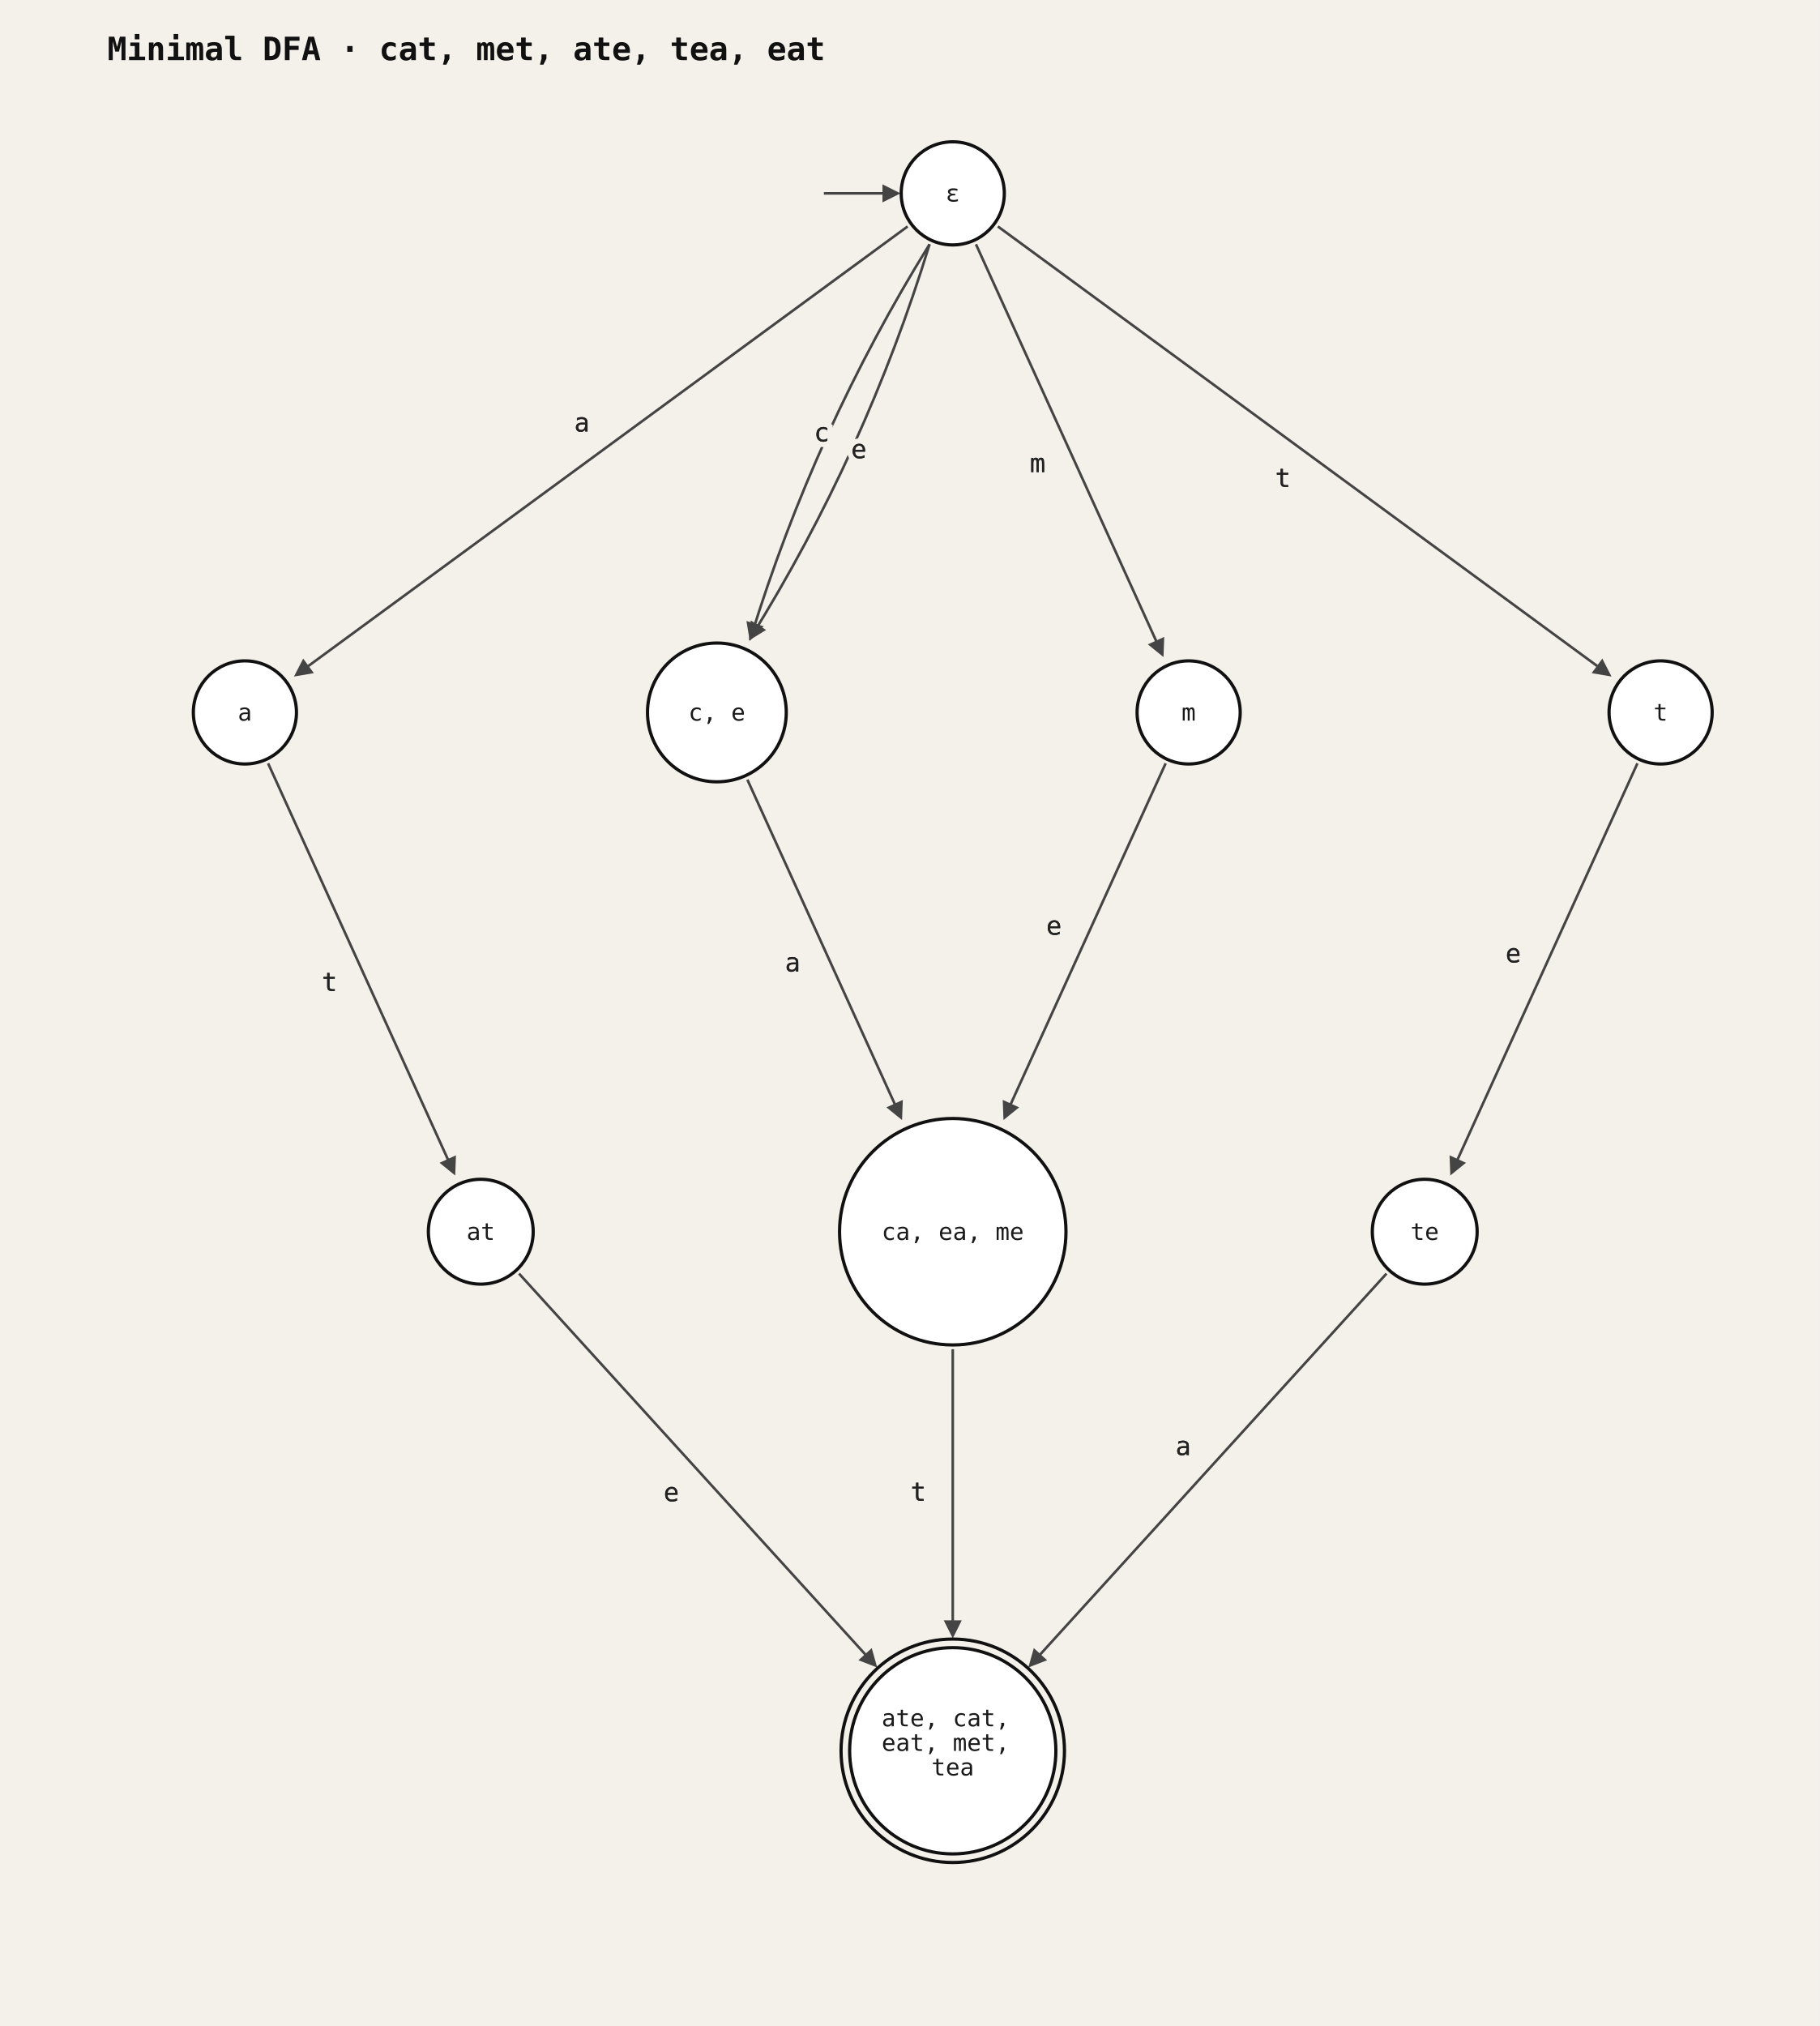
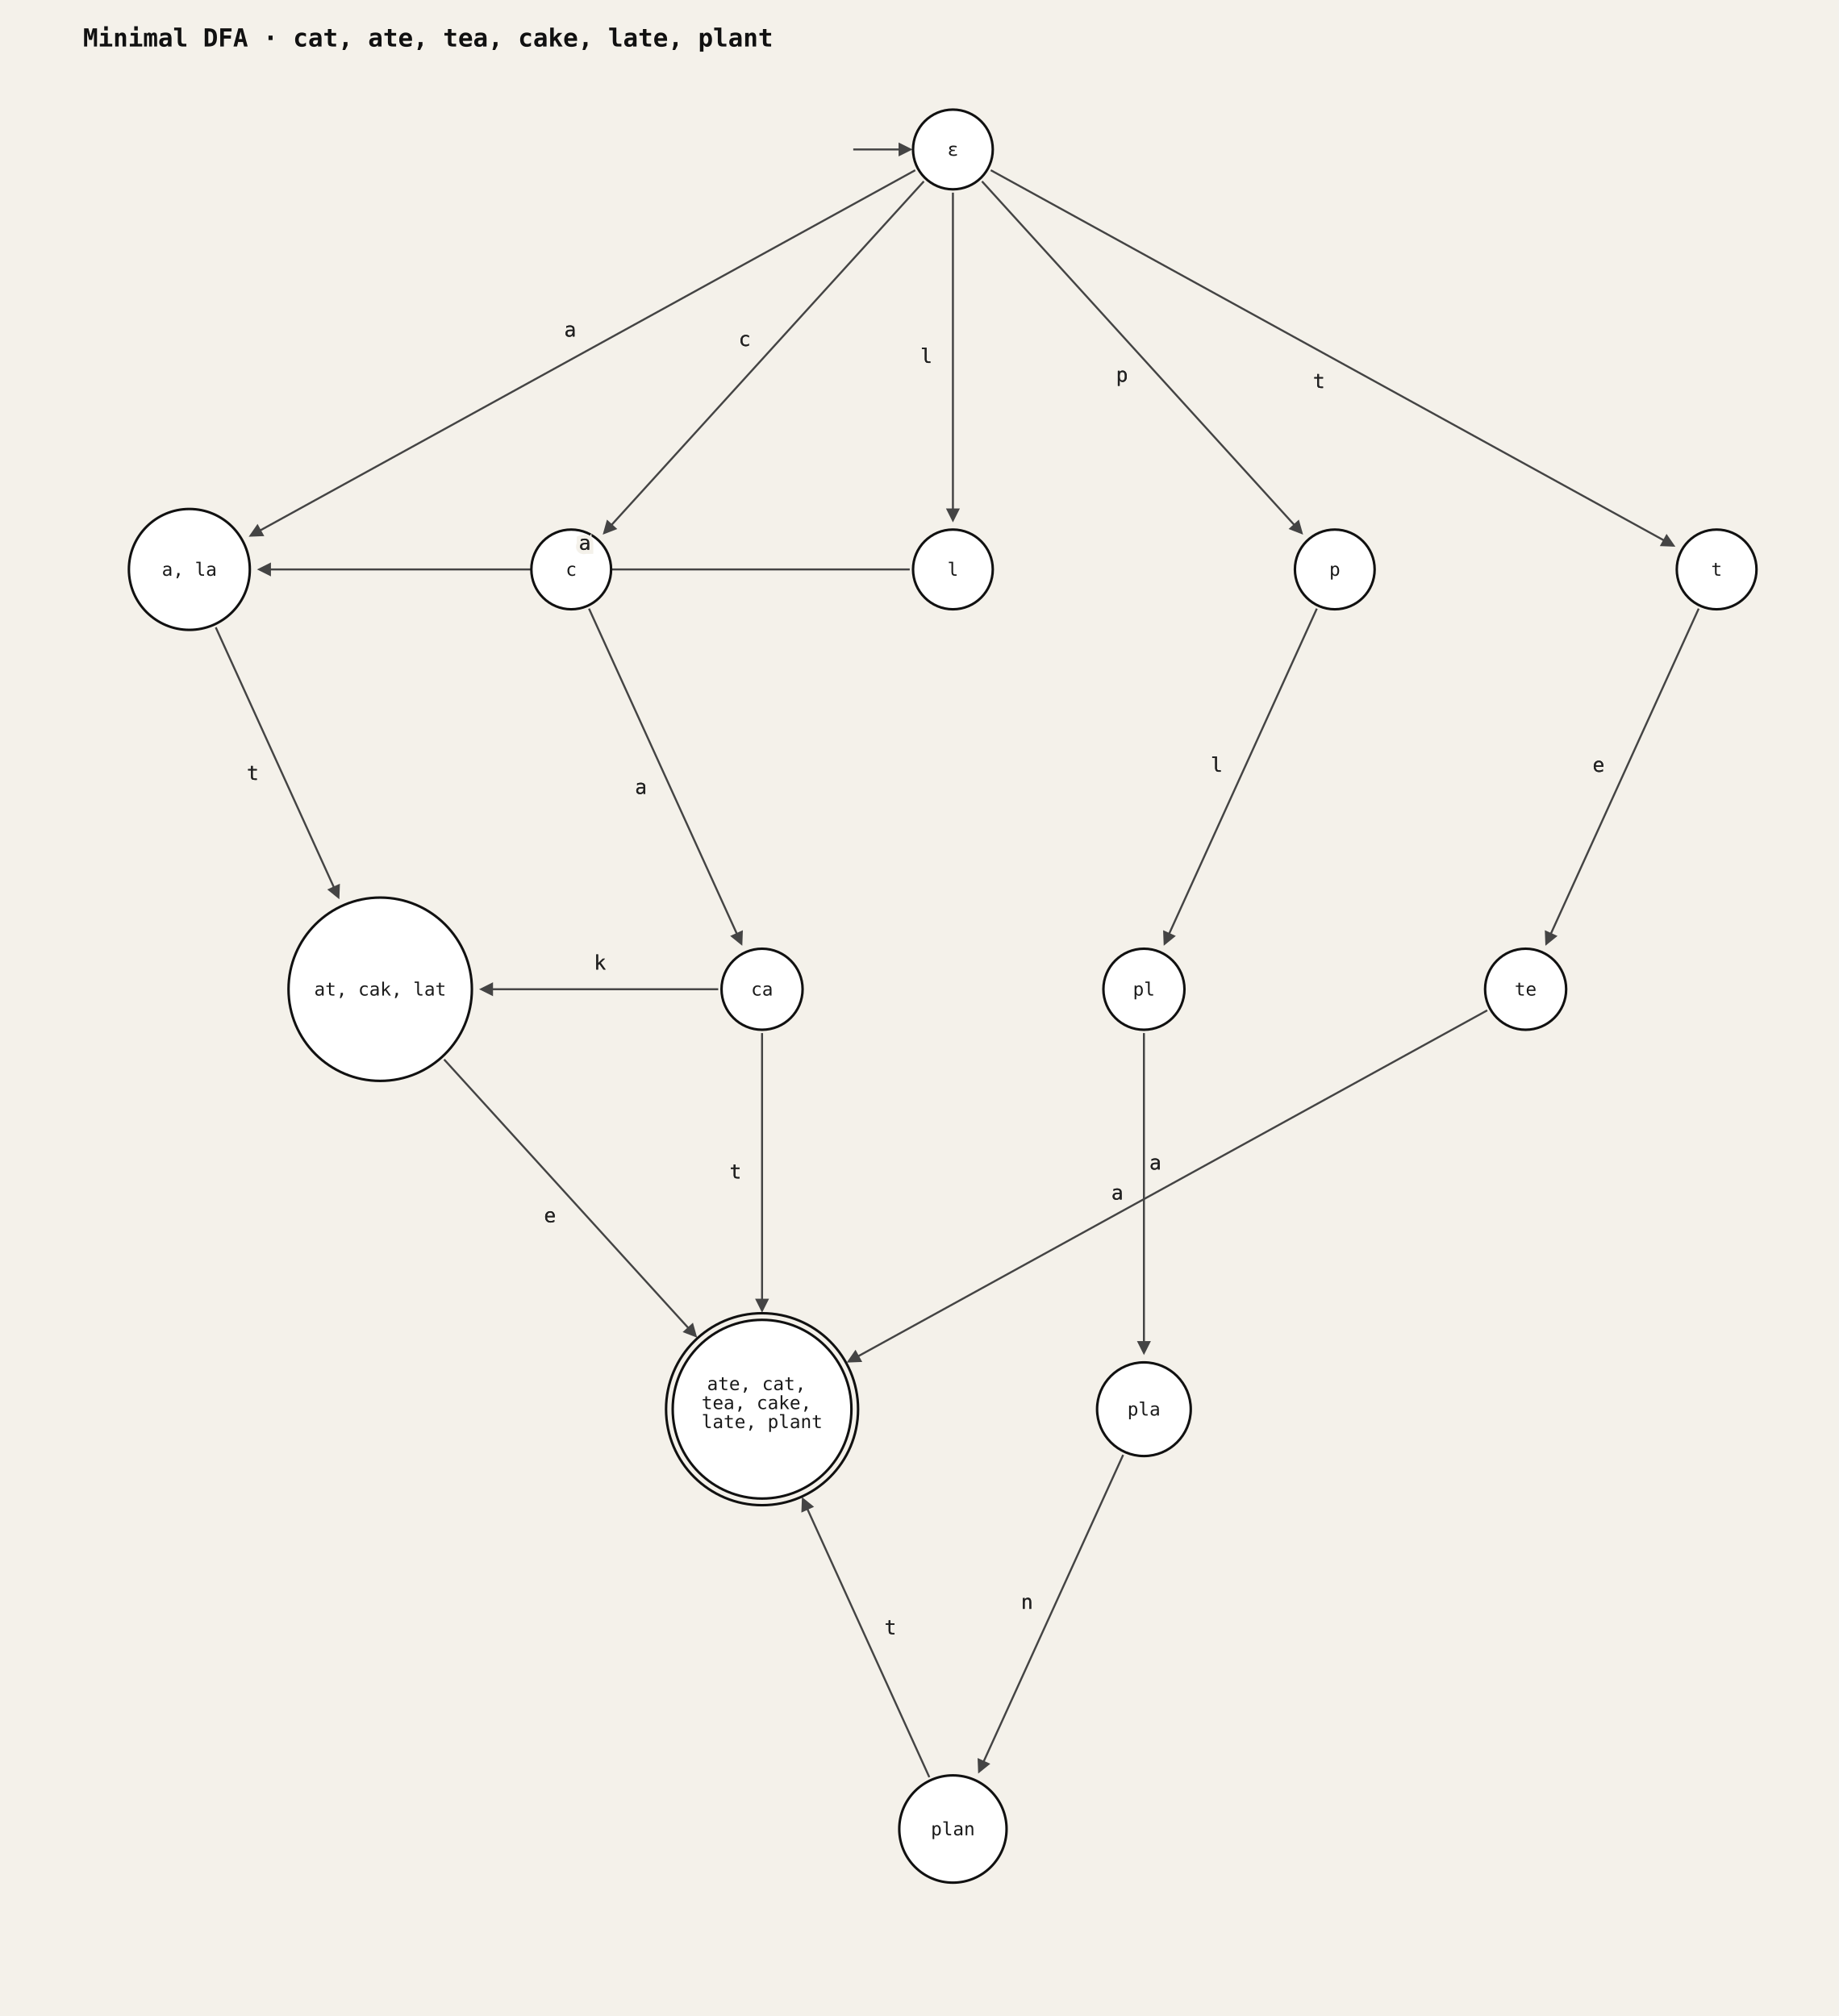
- <svg xmlns="http://www.w3.org/2000/svg" width="847" height="943" viewBox="0 0 847 943">
+ <svg xmlns="http://www.w3.org/2000/svg" width="1107" height="1214" viewBox="0 0 1107 1214">
  <style>text { font-family: ui-monospace, Consolas, monospace; font-size: 13px; fill: #111; }.edge-label { font-size: 12px; fill: #222; }.state-label { font-size: 11px; fill: #1a1a1a; }.title { font-size: 15px; font-weight: 600; fill: #111; }</style>
-   <rect x="0" y="0" width="847" height="943" fill="#f4f1ea" />
-   <text x="50" y="28" class="title">Minimal DFA · cat, met, ate, tea, eat</text>
+   <rect x="0" y="0" width="1107" height="1214" fill="#f4f1ea" />
+   <text x="50" y="28" class="title">Minimal DFA · cat, ate, tea, cake, late, plant</text>
  <defs>
    <marker id="arrow" viewBox="0 0 10 10" refX="8" refY="5" markerWidth="7" markerHeight="7" orient="auto-start-reverse">
      <path d="M 0 0 L 10 5 L 0 10 z" fill="#444" />
    </marker>
  </defs>
-   <path d="M 422.5 105.4 L 138.2 313.9" fill="none" stroke="#444" stroke-width="1.2" marker-end="url(#arrow)" />
-   <path d="M 432.7 113.7 Q 403.0 210.6 349.5 296.7" fill="none" stroke="#444" stroke-width="1.2" marker-end="url(#arrow)" />
-   <path d="M 432.7 113.7 Q 379.3 199.8 349.5 296.7" fill="none" stroke="#444" stroke-width="1.2" marker-end="url(#arrow)" />
-   <path d="M 454.3 113.7 L 540.9 304.3" fill="none" stroke="#444" stroke-width="1.2" marker-end="url(#arrow)" />
-   <path d="M 464.5 105.4 L 748.8 313.9" fill="none" stroke="#444" stroke-width="1.2" marker-end="url(#arrow)" />
-   <path d="M 124.8 355.3 L 211.2 545.6" fill="none" stroke="#444" stroke-width="1.2" marker-end="url(#arrow)" />
-   <path d="M 347.9 362.9 L 419.2 519.8" fill="none" stroke="#444" stroke-width="1.2" marker-end="url(#arrow)" />
-   <path d="M 542.6 355.3 L 467.8 519.8" fill="none" stroke="#444" stroke-width="1.2" marker-end="url(#arrow)" />
-   <path d="M 762.2 355.3 L 675.8 545.6" fill="none" stroke="#444" stroke-width="1.2" marker-end="url(#arrow)" />
-   <path d="M 241.6 592.8 L 407.2 774.9" fill="none" stroke="#444" stroke-width="1.2" marker-end="url(#arrow)" />
-   <path d="M 443.5 628.0 L 443.5 760.9" fill="none" stroke="#444" stroke-width="1.2" marker-end="url(#arrow)" />
-   <path d="M 645.4 592.8 L 479.8 774.9" fill="none" stroke="#444" stroke-width="1.2" marker-end="url(#arrow)" />
-   <line x1="383.5" y1="90.0" x2="417.5" y2="90.0" stroke="#444" stroke-width="1.2" marker-end="url(#arrow)" />
-   <circle cx="443.5" cy="90.0" r="24.0" fill="#ffffff" stroke="#111" stroke-width="1.5" />
-   <text x="443.5" y="90.0" text-anchor="middle" dominant-baseline="central" class="state-label" font-size="10px">ε</text>
-   <circle cx="114.0" cy="331.6" r="24.0" fill="#ffffff" stroke="#111" stroke-width="1.5" />
-   <text x="114.0" y="331.6" text-anchor="middle" dominant-baseline="central" class="state-label" font-size="10px">a</text>
-   <circle cx="333.7" cy="331.6" r="32.3" fill="#ffffff" stroke="#111" stroke-width="1.5" />
-   <text x="333.7" y="331.6" text-anchor="middle" dominant-baseline="central" class="state-label" font-size="10px">c, e</text>
-   <circle cx="553.3" cy="331.6" r="24.0" fill="#ffffff" stroke="#111" stroke-width="1.5" />
-   <text x="553.3" y="331.6" text-anchor="middle" dominant-baseline="central" class="state-label" font-size="10px">m</text>
-   <circle cx="773.0" cy="331.6" r="24.0" fill="#ffffff" stroke="#111" stroke-width="1.5" />
-   <text x="773.0" y="331.6" text-anchor="middle" dominant-baseline="central" class="state-label" font-size="10px">t</text>
-   <circle cx="223.8" cy="573.3" r="24.4" fill="#ffffff" stroke="#111" stroke-width="1.5" />
-   <text x="223.8" y="573.3" text-anchor="middle" dominant-baseline="central" class="state-label" font-size="10px">at</text>
-   <circle cx="443.5" cy="573.3" r="52.7" fill="#ffffff" stroke="#111" stroke-width="1.5" />
-   <text x="443.5" y="573.3" text-anchor="middle" dominant-baseline="central" class="state-label" font-size="9px">ca, ea, me</text>
-   <circle cx="663.2" cy="573.3" r="24.4" fill="#ffffff" stroke="#111" stroke-width="1.5" />
-   <text x="663.2" y="573.3" text-anchor="middle" dominant-baseline="central" class="state-label" font-size="10px">te</text>
-   <circle cx="443.5" cy="814.9" r="52.0" fill="none" stroke="#111" stroke-width="1.5" />
-   <circle cx="443.5" cy="814.9" r="48.0" fill="#ffffff" stroke="#111" stroke-width="1.5" />
-   <text x="443.5" y="803.5" text-anchor="middle" class="state-label" font-size="8px">
-     <tspan x="443.5" dy="0">ate, cat,</tspan>
-     <tspan x="443.5" dy="11.44">eat, met,</tspan>
-     <tspan x="443.5" dy="11.44">tea</tspan>
+   <path d="M 551.0 102.5 L 151.2 322.4" fill="none" stroke="#444" stroke-width="1.2" marker-end="url(#arrow)" />
+   <path d="M 556.2 109.2 L 364.0 320.7" fill="none" stroke="#444" stroke-width="1.2" marker-end="url(#arrow)" />
+   <path d="M 573.7 116.0 L 573.7 312.9" fill="none" stroke="#444" stroke-width="1.2" marker-end="url(#arrow)" />
+   <path d="M 591.2 109.2 L 783.4 320.7" fill="none" stroke="#444" stroke-width="1.2" marker-end="url(#arrow)" />
+   <path d="M 596.5 102.5 L 1007.2 328.4" fill="none" stroke="#444" stroke-width="1.2" marker-end="url(#arrow)" />
+   <path d="M 129.9 377.8 L 203.6 540.0" fill="none" stroke="#444" stroke-width="1.2" marker-end="url(#arrow)" />
+   <path d="M 354.6 366.5 L 446.2 568.0" fill="none" stroke="#444" stroke-width="1.2" marker-end="url(#arrow)" />
+   <path d="M 547.7 342.9 L 156.4 342.9" fill="none" stroke="#444" stroke-width="1.2" marker-end="url(#arrow)" />
+   <path d="M 792.8 366.5 L 701.3 568.0" fill="none" stroke="#444" stroke-width="1.2" marker-end="url(#arrow)" />
+   <path d="M 1022.7 366.5 L 931.1 568.0" fill="none" stroke="#444" stroke-width="1.2" marker-end="url(#arrow)" />
+   <path d="M 267.4 638.0 L 418.6 804.3" fill="none" stroke="#444" stroke-width="1.2" marker-end="url(#arrow)" />
+   <path d="M 432.4 595.7 L 290.1 595.7" fill="none" stroke="#444" stroke-width="1.2" marker-end="url(#arrow)" />
+   <path d="M 458.8 622.1 L 458.8 788.8" fill="none" stroke="#444" stroke-width="1.2" marker-end="url(#arrow)" />
+   <path d="M 688.7 622.1 L 688.7 814.3" fill="none" stroke="#444" stroke-width="1.2" marker-end="url(#arrow)" />
+   <path d="M 895.4 608.4 L 511.2 819.7" fill="none" stroke="#444" stroke-width="1.2" marker-end="url(#arrow)" />
+   <path d="M 676.2 876.1 L 589.6 1066.5" fill="none" stroke="#444" stroke-width="1.2" marker-end="url(#arrow)" />
+   <path d="M 559.5 1070.2 L 483.5 903.0" fill="none" stroke="#444" stroke-width="1.2" marker-end="url(#arrow)" />
+   <line x1="513.7" y1="90.0" x2="547.7" y2="90.0" stroke="#444" stroke-width="1.2" marker-end="url(#arrow)" />
+   <circle cx="573.7" cy="90.0" r="24.0" fill="#ffffff" stroke="#111" stroke-width="1.5" />
+   <text x="573.7" y="90.0" text-anchor="middle" dominant-baseline="central" class="state-label" font-size="10px">ε</text>
+   <circle cx="114.0" cy="342.9" r="36.4" fill="#ffffff" stroke="#111" stroke-width="1.5" />
+   <text x="114.0" y="342.9" text-anchor="middle" dominant-baseline="central" class="state-label" font-size="10px">a, la</text>
+   <circle cx="343.9" cy="342.9" r="24.0" fill="#ffffff" stroke="#111" stroke-width="1.5" />
+   <text x="343.9" y="342.9" text-anchor="middle" dominant-baseline="central" class="state-label" font-size="10px">c</text>
+   <circle cx="573.7" cy="342.9" r="24.0" fill="#ffffff" stroke="#111" stroke-width="1.5" />
+   <text x="573.7" y="342.9" text-anchor="middle" dominant-baseline="central" class="state-label" font-size="10px">l</text>
+   <circle cx="803.6" cy="342.9" r="24.0" fill="#ffffff" stroke="#111" stroke-width="1.5" />
+   <text x="803.6" y="342.9" text-anchor="middle" dominant-baseline="central" class="state-label" font-size="10px">p</text>
+   <circle cx="1033.5" cy="342.9" r="24.0" fill="#ffffff" stroke="#111" stroke-width="1.5" />
+   <text x="1033.5" y="342.9" text-anchor="middle" dominant-baseline="central" class="state-label" font-size="10px">t</text>
+   <circle cx="228.9" cy="595.7" r="55.2" fill="#ffffff" stroke="#111" stroke-width="1.5" />
+   <text x="228.9" y="595.7" text-anchor="middle" dominant-baseline="central" class="state-label" font-size="8px">at, cak, lat</text>
+   <circle cx="458.8" cy="595.7" r="24.4" fill="#ffffff" stroke="#111" stroke-width="1.5" />
+   <text x="458.8" y="595.7" text-anchor="middle" dominant-baseline="central" class="state-label" font-size="10px">ca</text>
+   <circle cx="688.7" cy="595.7" r="24.4" fill="#ffffff" stroke="#111" stroke-width="1.5" />
+   <text x="688.7" y="595.7" text-anchor="middle" dominant-baseline="central" class="state-label" font-size="10px">pl</text>
+   <circle cx="918.5" cy="595.7" r="24.4" fill="#ffffff" stroke="#111" stroke-width="1.5" />
+   <text x="918.5" y="595.7" text-anchor="middle" dominant-baseline="central" class="state-label" font-size="10px">te</text>
+   <circle cx="458.8" cy="848.6" r="57.8" fill="none" stroke="#111" stroke-width="1.5" />
+   <circle cx="458.8" cy="848.6" r="53.8" fill="#ffffff" stroke="#111" stroke-width="1.5" />
+   <text x="458.8" y="837.1" text-anchor="middle" class="state-label" font-size="8px">
+     <tspan x="458.8" dy="0">ate, cat,</tspan>
+     <tspan x="458.8" dy="11.44">tea, cake,</tspan>
+     <tspan x="458.8" dy="11.44">late, plant</tspan>
  </text>
-   <text x="270.9" y="196.7" text-anchor="middle" dominant-baseline="central" class="edge-label" stroke="#f4f1ea" stroke-width="5" paint-order="stroke">a</text>
-   <text x="270.9" y="196.7" text-anchor="middle" dominant-baseline="central" class="edge-label">a</text>
-   <text x="382.5" y="201.3" text-anchor="middle" dominant-baseline="central" class="edge-label" stroke="#f4f1ea" stroke-width="5" paint-order="stroke">c</text>
-   <text x="382.5" y="201.3" text-anchor="middle" dominant-baseline="central" class="edge-label">c</text>
-   <text x="399.8" y="209.1" text-anchor="middle" dominant-baseline="central" class="edge-label" stroke="#f4f1ea" stroke-width="5" paint-order="stroke">e</text>
-   <text x="399.8" y="209.1" text-anchor="middle" dominant-baseline="central" class="edge-label">e</text>
-   <text x="483.0" y="215.6" text-anchor="middle" dominant-baseline="central" class="edge-label" stroke="#f4f1ea" stroke-width="5" paint-order="stroke">m</text>
-   <text x="483.0" y="215.6" text-anchor="middle" dominant-baseline="central" class="edge-label">m</text>
-   <text x="597.2" y="222.5" text-anchor="middle" dominant-baseline="central" class="edge-label" stroke="#f4f1ea" stroke-width="5" paint-order="stroke">t</text>
-   <text x="597.2" y="222.5" text-anchor="middle" dominant-baseline="central" class="edge-label">t</text>
-   <text x="153.4" y="457.1" text-anchor="middle" dominant-baseline="central" class="edge-label" stroke="#f4f1ea" stroke-width="5" paint-order="stroke">t</text>
-   <text x="153.4" y="457.1" text-anchor="middle" dominant-baseline="central" class="edge-label">t</text>
-   <text x="369.0" y="448.0" text-anchor="middle" dominant-baseline="central" class="edge-label" stroke="#f4f1ea" stroke-width="5" paint-order="stroke">a</text>
-   <text x="369.0" y="448.0" text-anchor="middle" dominant-baseline="central" class="edge-label">a</text>
-   <text x="490.6" y="430.9" text-anchor="middle" dominant-baseline="central" class="edge-label" stroke="#f4f1ea" stroke-width="5" paint-order="stroke">e</text>
-   <text x="490.6" y="430.9" text-anchor="middle" dominant-baseline="central" class="edge-label">e</text>
-   <text x="704.4" y="443.8" text-anchor="middle" dominant-baseline="central" class="edge-label" stroke="#f4f1ea" stroke-width="5" paint-order="stroke">e</text>
-   <text x="704.4" y="443.8" text-anchor="middle" dominant-baseline="central" class="edge-label">e</text>
-   <text x="312.5" y="694.6" text-anchor="middle" dominant-baseline="central" class="edge-label" stroke="#f4f1ea" stroke-width="5" paint-order="stroke">e</text>
-   <text x="312.5" y="694.6" text-anchor="middle" dominant-baseline="central" class="edge-label">e</text>
-   <text x="427.5" y="694.4" text-anchor="middle" dominant-baseline="central" class="edge-label" stroke="#f4f1ea" stroke-width="5" paint-order="stroke">t</text>
-   <text x="427.5" y="694.4" text-anchor="middle" dominant-baseline="central" class="edge-label">t</text>
-   <text x="550.8" y="673.1" text-anchor="middle" dominant-baseline="central" class="edge-label" stroke="#f4f1ea" stroke-width="5" paint-order="stroke">a</text>
-   <text x="550.8" y="673.1" text-anchor="middle" dominant-baseline="central" class="edge-label">a</text>
+   <circle cx="688.7" cy="848.6" r="28.2" fill="#ffffff" stroke="#111" stroke-width="1.5" />
+   <text x="688.7" y="848.6" text-anchor="middle" dominant-baseline="central" class="state-label" font-size="10px">pla</text>
+   <circle cx="573.7" cy="1101.4" r="32.3" fill="#ffffff" stroke="#111" stroke-width="1.5" />
+   <text x="573.7" y="1101.4" text-anchor="middle" dominant-baseline="central" class="state-label" font-size="10px">plan</text>
+   <text x="343.3" y="198.5" text-anchor="middle" dominant-baseline="central" class="edge-label" stroke="#f4f1ea" stroke-width="5" paint-order="stroke">a</text>
+   <text x="343.3" y="198.5" text-anchor="middle" dominant-baseline="central" class="edge-label">a</text>
+   <text x="448.3" y="204.2" text-anchor="middle" dominant-baseline="central" class="edge-label" stroke="#f4f1ea" stroke-width="5" paint-order="stroke">c</text>
+   <text x="448.3" y="204.2" text-anchor="middle" dominant-baseline="central" class="edge-label">c</text>
+   <text x="557.7" y="214.4" text-anchor="middle" dominant-baseline="central" class="edge-label" stroke="#f4f1ea" stroke-width="5" paint-order="stroke">l</text>
+   <text x="557.7" y="214.4" text-anchor="middle" dominant-baseline="central" class="edge-label">l</text>
+   <text x="675.5" y="225.7" text-anchor="middle" dominant-baseline="central" class="edge-label" stroke="#f4f1ea" stroke-width="5" paint-order="stroke">p</text>
+   <text x="675.5" y="225.7" text-anchor="middle" dominant-baseline="central" class="edge-label">p</text>
+   <text x="794.1" y="229.5" text-anchor="middle" dominant-baseline="central" class="edge-label" stroke="#f4f1ea" stroke-width="5" paint-order="stroke">t</text>
+   <text x="794.1" y="229.5" text-anchor="middle" dominant-baseline="central" class="edge-label">t</text>
+   <text x="152.2" y="465.5" text-anchor="middle" dominant-baseline="central" class="edge-label" stroke="#f4f1ea" stroke-width="5" paint-order="stroke">t</text>
+   <text x="152.2" y="465.5" text-anchor="middle" dominant-baseline="central" class="edge-label">t</text>
+   <text x="385.9" y="473.9" text-anchor="middle" dominant-baseline="central" class="edge-label" stroke="#f4f1ea" stroke-width="5" paint-order="stroke">a</text>
+   <text x="385.9" y="473.9" text-anchor="middle" dominant-baseline="central" class="edge-label">a</text>
+   <text x="352.1" y="326.9" text-anchor="middle" dominant-baseline="central" class="edge-label" stroke="#f4f1ea" stroke-width="5" paint-order="stroke">a</text>
+   <text x="352.1" y="326.9" text-anchor="middle" dominant-baseline="central" class="edge-label">a</text>
+   <text x="732.5" y="460.6" text-anchor="middle" dominant-baseline="central" class="edge-label" stroke="#f4f1ea" stroke-width="5" paint-order="stroke">l</text>
+   <text x="732.5" y="460.6" text-anchor="middle" dominant-baseline="central" class="edge-label">l</text>
+   <text x="962.4" y="460.6" text-anchor="middle" dominant-baseline="central" class="edge-label" stroke="#f4f1ea" stroke-width="5" paint-order="stroke">e</text>
+   <text x="962.4" y="460.6" text-anchor="middle" dominant-baseline="central" class="edge-label">e</text>
+   <text x="331.1" y="731.9" text-anchor="middle" dominant-baseline="central" class="edge-label" stroke="#f4f1ea" stroke-width="5" paint-order="stroke">e</text>
+   <text x="331.1" y="731.9" text-anchor="middle" dominant-baseline="central" class="edge-label">e</text>
+   <text x="361.2" y="579.7" text-anchor="middle" dominant-baseline="central" class="edge-label" stroke="#f4f1ea" stroke-width="5" paint-order="stroke">k</text>
+   <text x="361.2" y="579.7" text-anchor="middle" dominant-baseline="central" class="edge-label">k</text>
+   <text x="442.8" y="705.5" text-anchor="middle" dominant-baseline="central" class="edge-label" stroke="#f4f1ea" stroke-width="5" paint-order="stroke">t</text>
+   <text x="442.8" y="705.5" text-anchor="middle" dominant-baseline="central" class="edge-label">t</text>
+   <text x="672.7" y="718.2" text-anchor="middle" dominant-baseline="central" class="edge-label" stroke="#f4f1ea" stroke-width="5" paint-order="stroke">a</text>
+   <text x="672.7" y="718.2" text-anchor="middle" dominant-baseline="central" class="edge-label">a</text>
+   <text x="695.6" y="700.1" text-anchor="middle" dominant-baseline="central" class="edge-label" stroke="#f4f1ea" stroke-width="5" paint-order="stroke">a</text>
+   <text x="695.6" y="700.1" text-anchor="middle" dominant-baseline="central" class="edge-label">a</text>
+   <text x="618.3" y="964.7" text-anchor="middle" dominant-baseline="central" class="edge-label" stroke="#f4f1ea" stroke-width="5" paint-order="stroke">n</text>
+   <text x="618.3" y="964.7" text-anchor="middle" dominant-baseline="central" class="edge-label">n</text>
+   <text x="536.1" y="980.0" text-anchor="middle" dominant-baseline="central" class="edge-label" stroke="#f4f1ea" stroke-width="5" paint-order="stroke">t</text>
+   <text x="536.1" y="980.0" text-anchor="middle" dominant-baseline="central" class="edge-label">t</text>
</svg>
